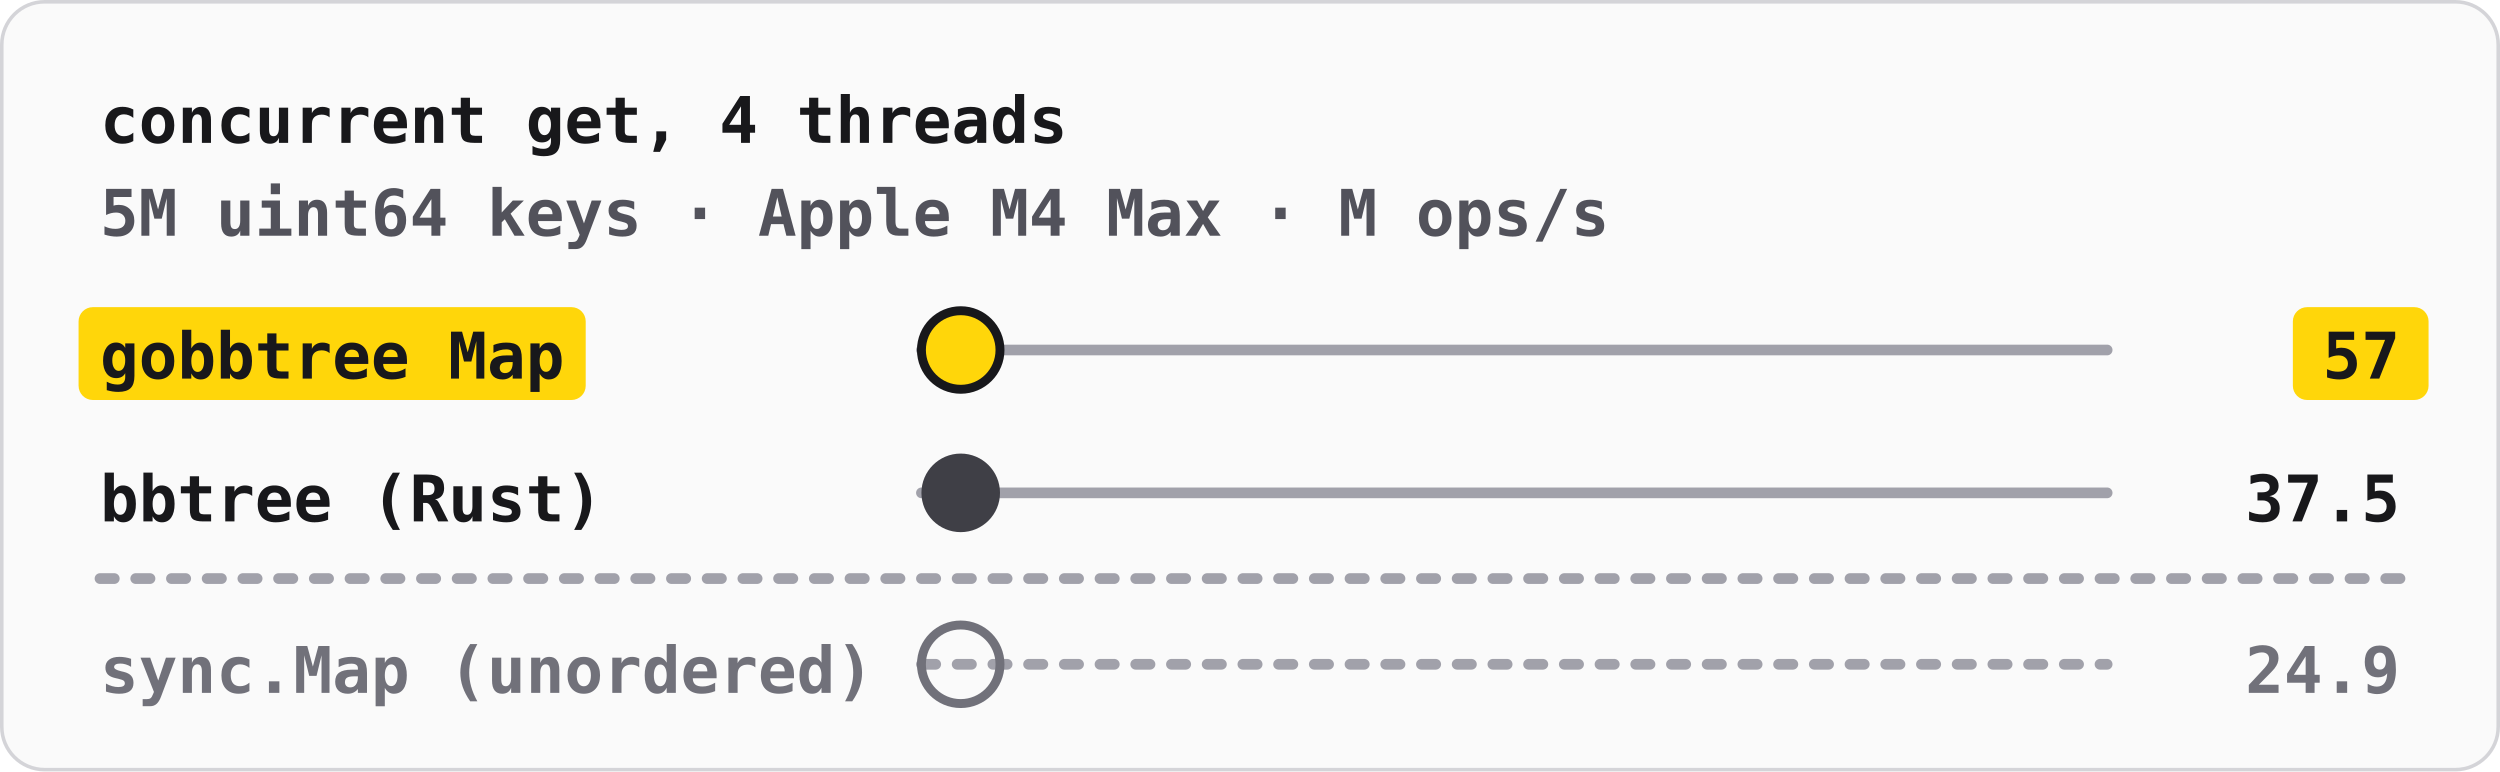
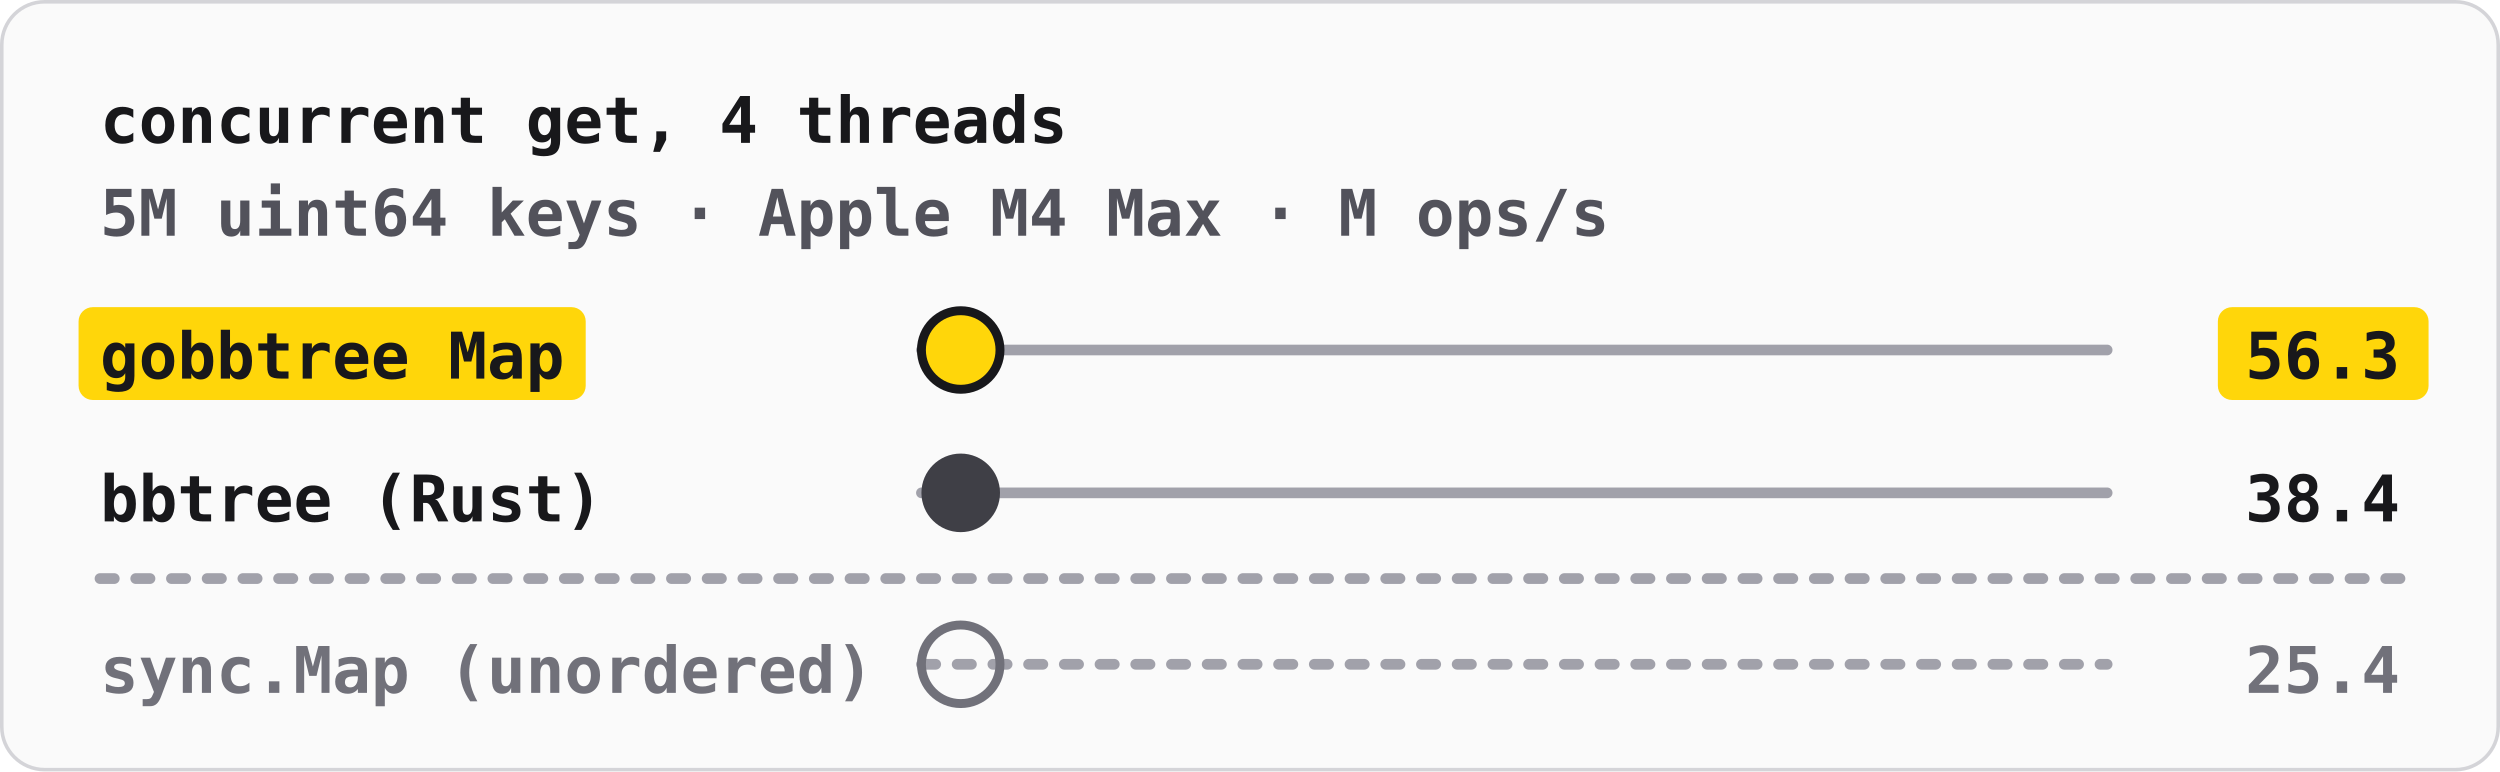
- <svg xmlns="http://www.w3.org/2000/svg" width="700" height="216" viewBox="0 0 700 216" role="img" aria-label="Concurrent get on 5M mixed uint64 keys, 4 threads, Apple M4 Max, in million operations per second: gobbtree Map 57, bbtree (Rust) 37.5; sync.Map, unordered, 24.9.">
+ <svg xmlns="http://www.w3.org/2000/svg" width="700" height="216" viewBox="0 0 700 216" role="img" aria-label="Concurrent get on 5M mixed uint64 keys, 4 threads, Apple M4 Max, in million operations per second: gobbtree Map 56.3, bbtree (Rust) 38.4; sync.Map, unordered, 25.4.">
  <style>
    text { font-family: ui-monospace, SFMono-Regular, Menlo, Consolas, monospace; font-size: 18px; font-weight: 600; fill: #18181b; }
    .title { font-weight: 800; }
    .muted { fill: #52525b; }
    .faint { fill: #71717a; }
    .ours { font-weight: 800; }
    .value { text-anchor: end; }
    .highlight { fill: #ffd60a; }
    .track { stroke: #a1a1aa; stroke-width: 3; stroke-linecap: round; }
    .dashed { stroke-dasharray: 4 6; }
    .ball { animation: bounce linear infinite alternate; }
    @keyframes bounce { to { transform: translateX(310px); } }
  </style>
  <rect x="0.5" y="0.5" width="699" height="215" rx="12" fill="#fafafa" stroke="#d4d4d8" />
  <text class="title" x="28" y="40">concurrent get, 4 threads</text>
  <text class="muted" x="28" y="66">5M uint64 keys · Apple M4 Max · M ops/s</text>
  <rect class="highlight" x="22" y="86" width="142" height="26" rx="4" />
-   <rect class="highlight" x="642" y="86" width="38" height="26" rx="4" />
+   <rect class="highlight" x="621" y="86" width="59" height="26" rx="4" />
  <text class="ours" x="28" y="106">gobbtree Map</text>
  <line class="track" x1="258" y1="98" x2="590" y2="98" />
  <circle class="ball" cx="269" cy="98" r="11" fill="#ffd60a" stroke="#18181b" stroke-width="2.5" style="animation-duration: 0.60s" />
-   <text class="ours value" x="672" y="106">57</text>
+   <text class="ours value" x="672" y="106">56.3</text>
  <text x="28" y="146">bbtree (Rust)</text>
  <line class="track" x1="258" y1="138" x2="590" y2="138" />
-   <circle class="ball" cx="269" cy="138" r="11" fill="#3f3f46" style="animation-duration: 0.91s" />
-   <text class="value" x="672" y="146">37.5</text>
+   <circle class="ball" cx="269" cy="138" r="11" fill="#3f3f46" style="animation-duration: 0.88s" />
+   <text class="value" x="672" y="146">38.4</text>
  <line class="track dashed" x1="28" y1="162" x2="672" y2="162" stroke-width="1.5" />
  <text class="faint" x="28" y="194">sync.Map (unordered)</text>
  <line class="track dashed" x1="258" y1="186" x2="590" y2="186" />
-   <circle class="ball" cx="269" cy="186" r="11" fill="none" stroke="#71717a" stroke-width="2.5" style="animation-duration: 1.37s" />
-   <text class="faint value" x="672" y="194">24.9</text>
+   <circle class="ball" cx="269" cy="186" r="11" fill="none" stroke="#71717a" stroke-width="2.5" style="animation-duration: 1.33s" />
+   <text class="faint value" x="672" y="194">25.4</text>
</svg>
